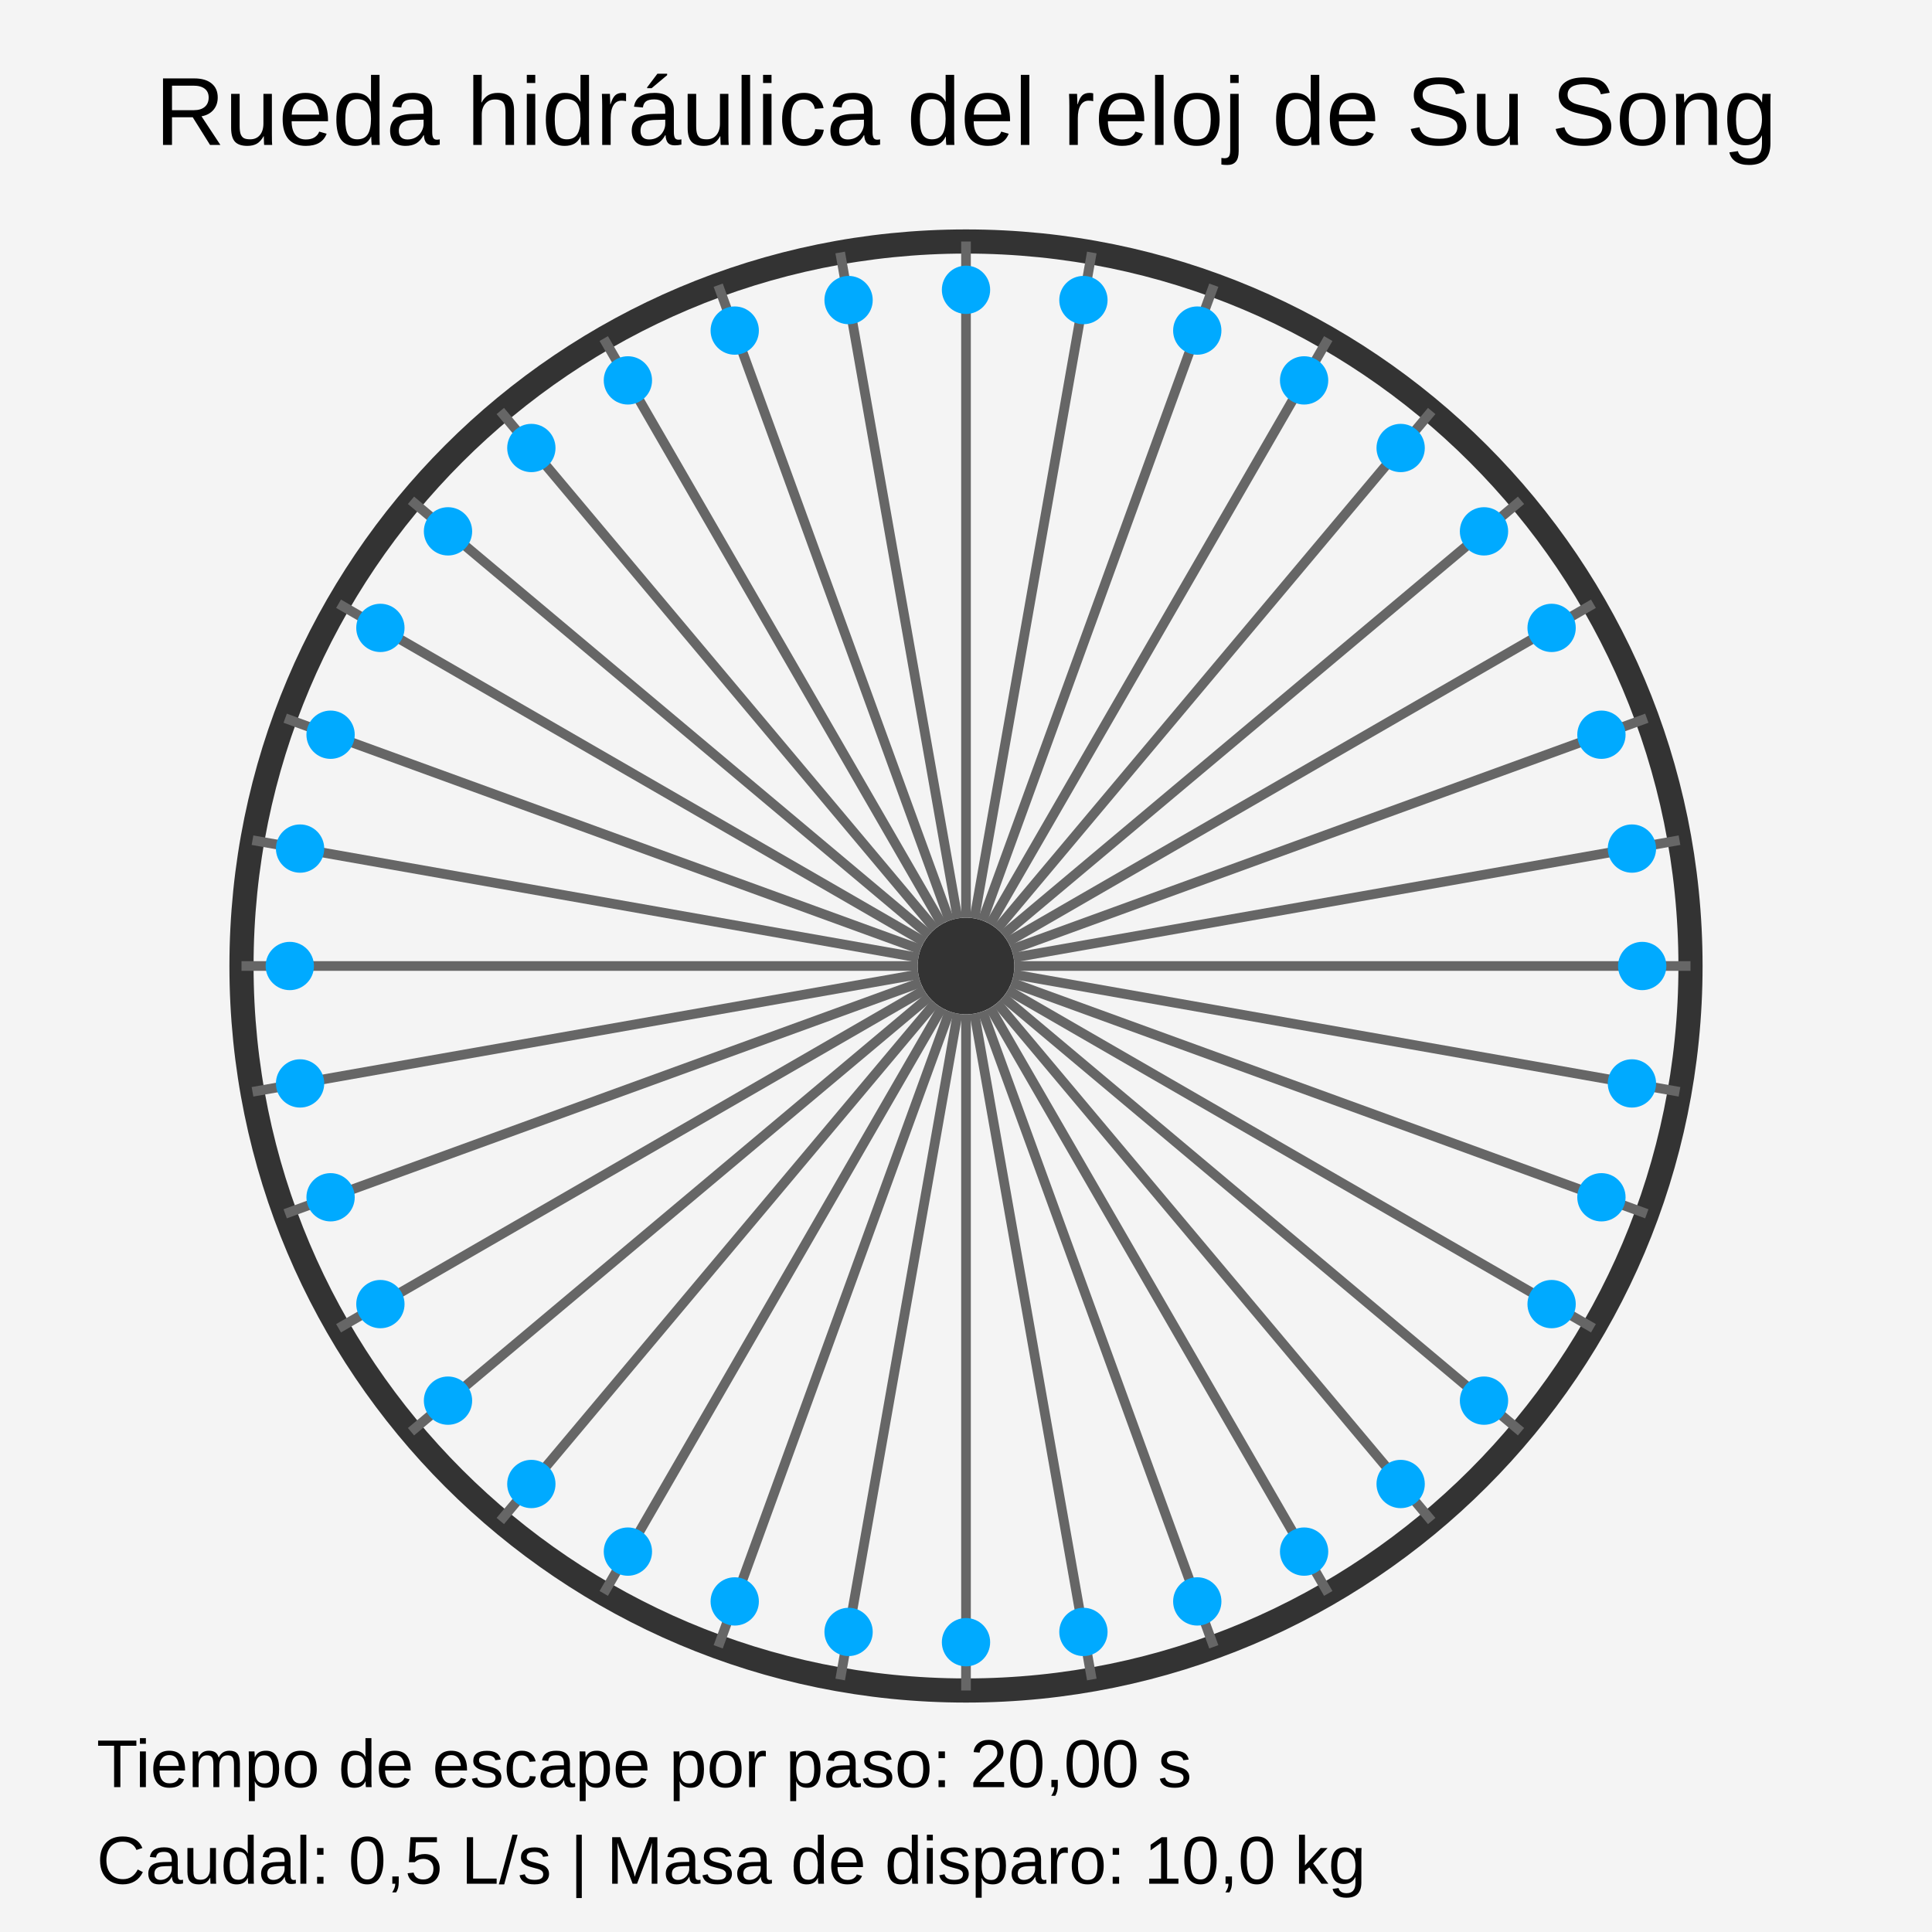
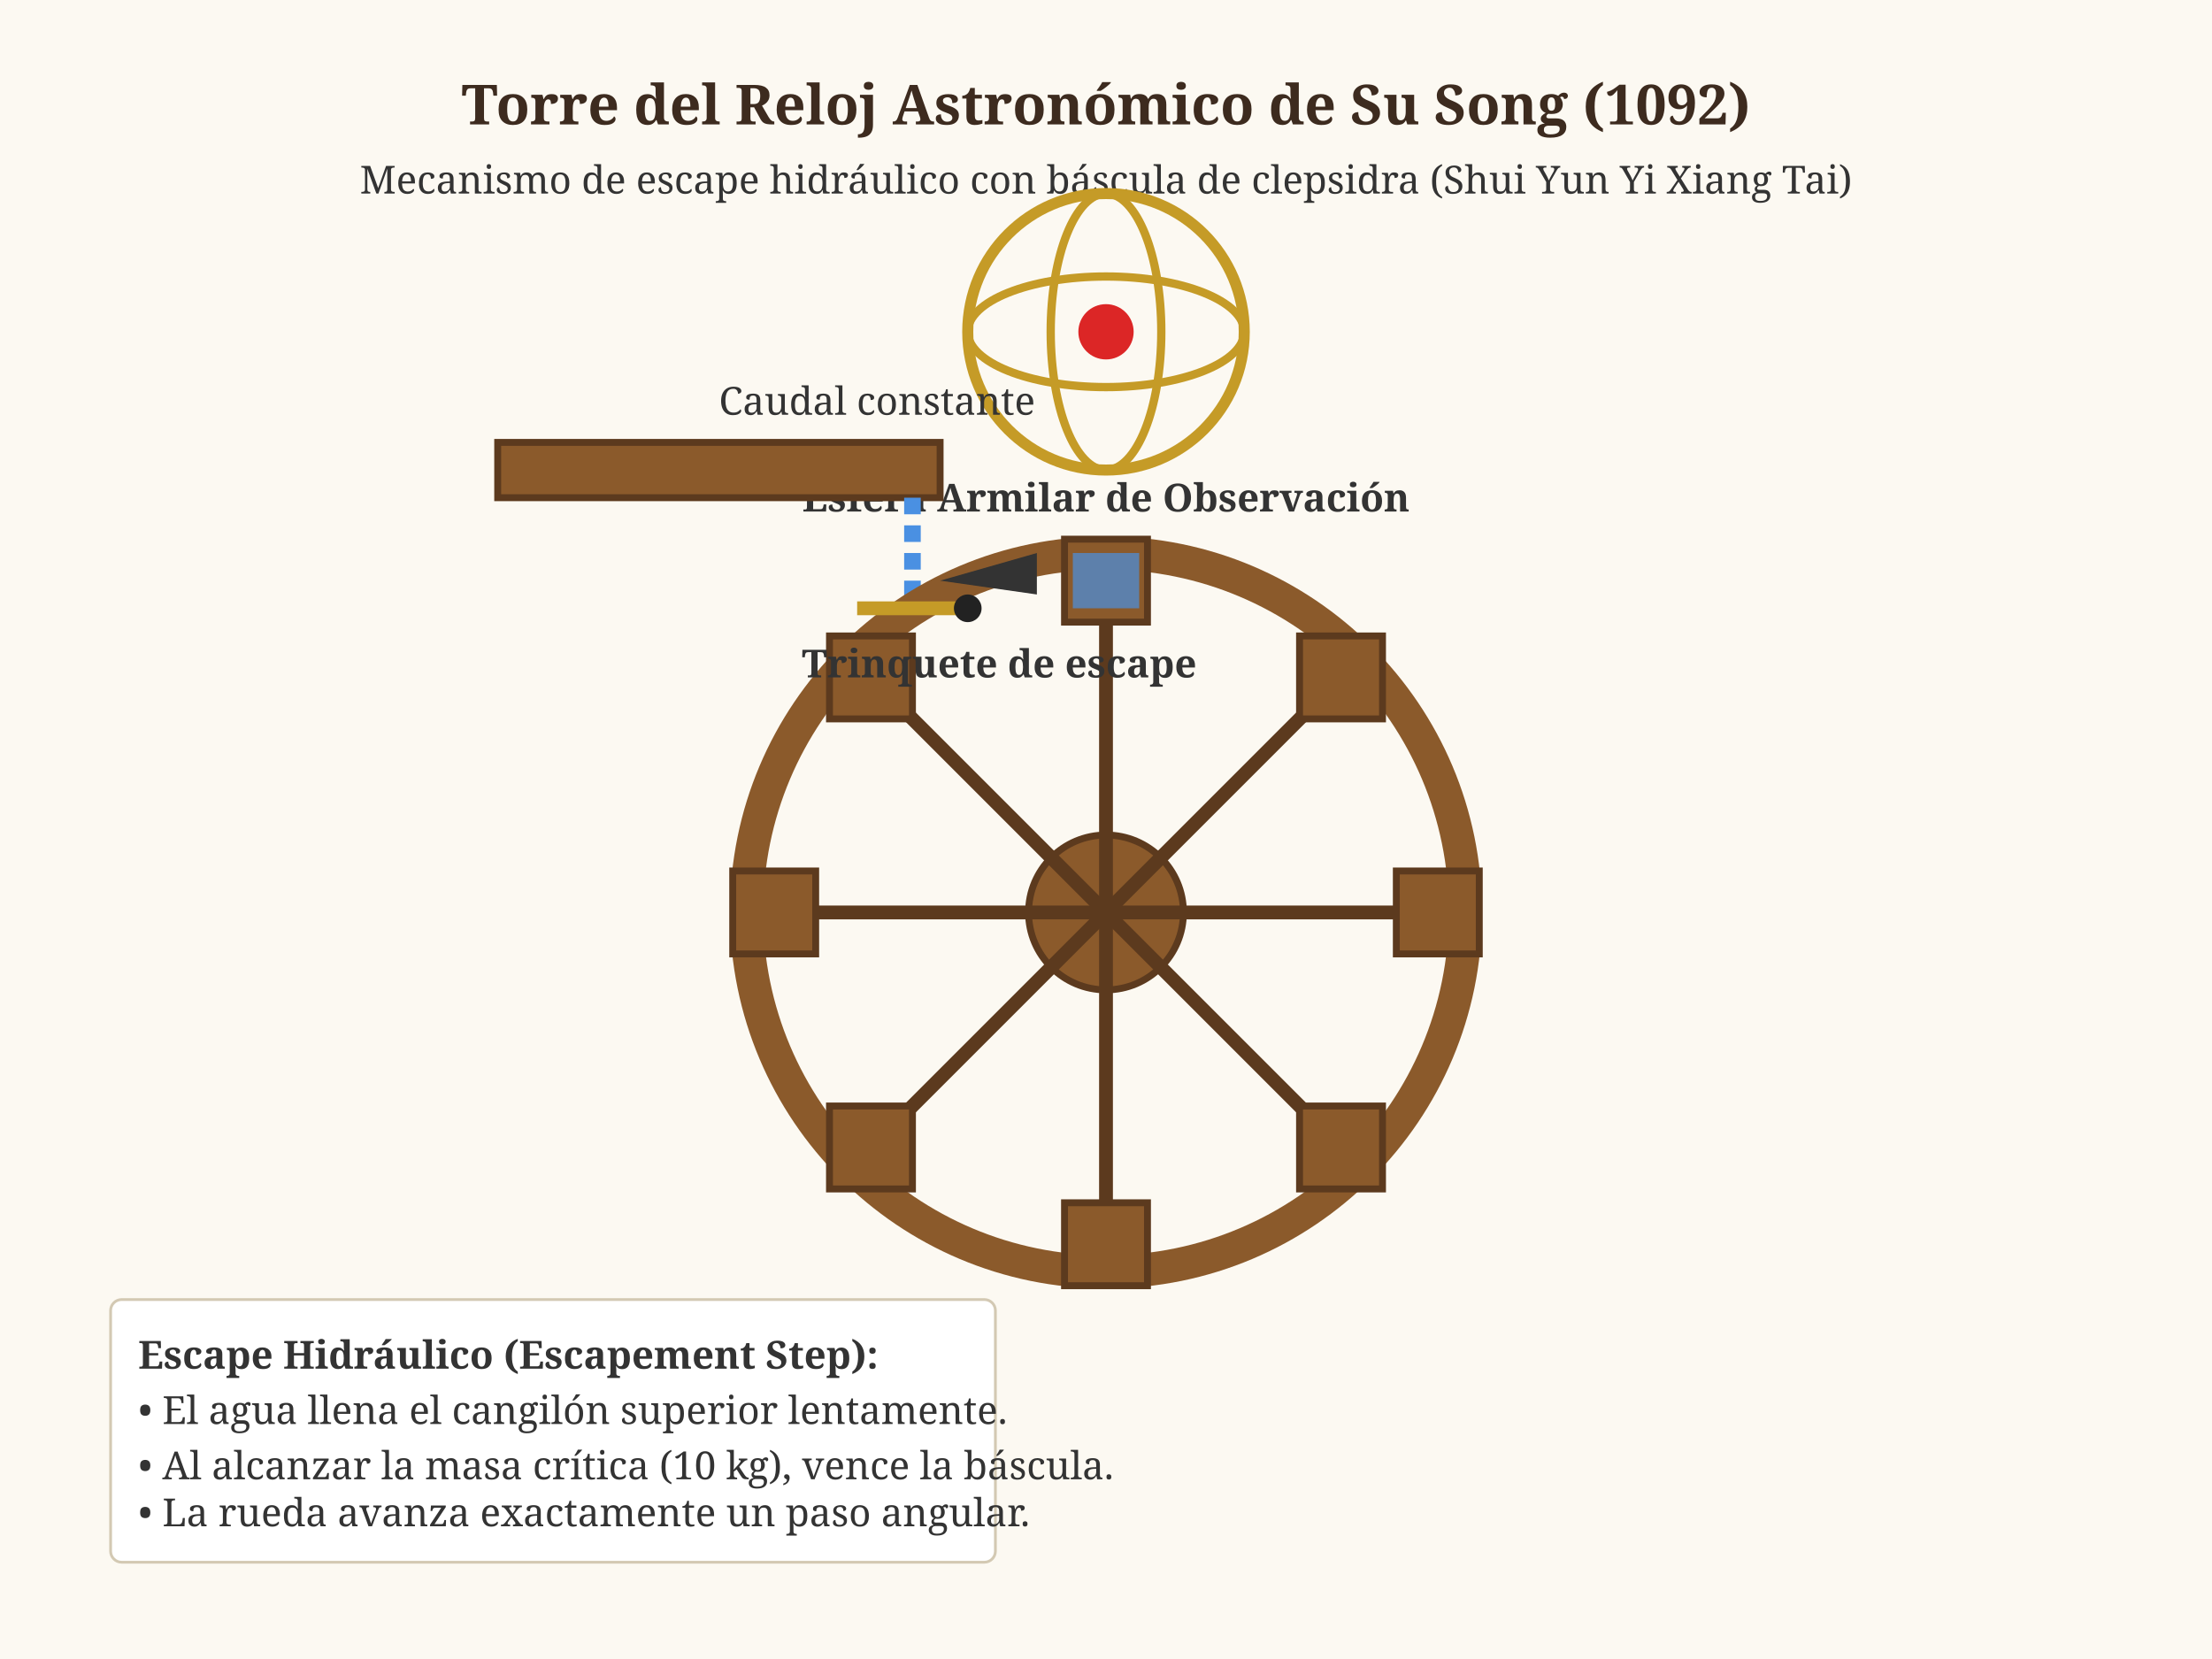
- <svg xmlns="http://www.w3.org/2000/svg" viewBox="0 0 400 400" width="400" height="400">
-   <rect width="100%" height="100%" fill="#f4f4f4" />
-   <text x="200" y="30" font-family="Arial" font-size="20" text-anchor="middle">Rueda hidráulica del reloj de Su Song</text>
-   <circle cx="200" cy="200" r="150" fill="none" stroke="#333" stroke-width="5" />
-   <circle cx="200" cy="200" r="10" fill="#333" />
-   <line x1="210.0" y1="200.0" x2="350.0" y2="200.0" stroke="#666" stroke-width="2" />
-   <circle cx="340.0" cy="200.0" r="5" fill="#00aaff" />
-   <line x1="209.848" y1="201.736" x2="347.721" y2="226.047" stroke="#666" stroke-width="2" />
-   <circle cx="337.873" cy="224.311" r="5" fill="#00aaff" />
-   <line x1="209.397" y1="203.42" x2="340.954" y2="251.303" stroke="#666" stroke-width="2" />
-   <circle cx="331.557" cy="247.883" r="5" fill="#00aaff" />
-   <line x1="208.66" y1="205.0" x2="329.904" y2="275.0" stroke="#666" stroke-width="2" />
-   <circle cx="321.244" cy="270.0" r="5" fill="#00aaff" />
-   <line x1="207.66" y1="206.428" x2="314.907" y2="296.418" stroke="#666" stroke-width="2" />
-   <circle cx="307.246" cy="289.99" r="5" fill="#00aaff" />
-   <line x1="206.428" y1="207.66" x2="296.418" y2="314.907" stroke="#666" stroke-width="2" />
-   <circle cx="289.99" cy="307.246" r="5" fill="#00aaff" />
-   <line x1="205.0" y1="208.66" x2="275.0" y2="329.904" stroke="#666" stroke-width="2" />
-   <circle cx="270.0" cy="321.244" r="5" fill="#00aaff" />
-   <line x1="203.42" y1="209.397" x2="251.303" y2="340.954" stroke="#666" stroke-width="2" />
-   <circle cx="247.883" cy="331.557" r="5" fill="#00aaff" />
-   <line x1="201.736" y1="209.848" x2="226.047" y2="347.721" stroke="#666" stroke-width="2" />
-   <circle cx="224.311" cy="337.873" r="5" fill="#00aaff" />
-   <line x1="200.0" y1="210.0" x2="200.0" y2="350.0" stroke="#666" stroke-width="2" />
-   <circle cx="200.0" cy="340.0" r="5" fill="#00aaff" />
-   <line x1="198.264" y1="209.848" x2="173.953" y2="347.721" stroke="#666" stroke-width="2" />
-   <circle cx="175.689" cy="337.873" r="5" fill="#00aaff" />
-   <line x1="196.58" y1="209.397" x2="148.697" y2="340.954" stroke="#666" stroke-width="2" />
-   <circle cx="152.117" cy="331.557" r="5" fill="#00aaff" />
-   <line x1="195.0" y1="208.66" x2="125" y2="329.904" stroke="#666" stroke-width="2" />
-   <circle cx="130" cy="321.244" r="5" fill="#00aaff" />
-   <line x1="193.572" y1="207.66" x2="103.582" y2="314.907" stroke="#666" stroke-width="2" />
-   <circle cx="110.01" cy="307.246" r="5" fill="#00aaff" />
-   <line x1="192.34" y1="206.428" x2="85.093" y2="296.418" stroke="#666" stroke-width="2" />
-   <circle cx="92.754" cy="289.99" r="5" fill="#00aaff" />
-   <line x1="191.34" y1="205.0" x2="70.096" y2="275" stroke="#666" stroke-width="2" />
-   <circle cx="78.756" cy="270" r="5" fill="#00aaff" />
-   <line x1="190.603" y1="203.42" x2="59.046" y2="251.303" stroke="#666" stroke-width="2" />
-   <circle cx="68.443" cy="247.883" r="5" fill="#00aaff" />
-   <line x1="190.152" y1="201.736" x2="52.279" y2="226.047" stroke="#666" stroke-width="2" />
-   <circle cx="62.127" cy="224.311" r="5" fill="#00aaff" />
-   <line x1="190.0" y1="200.0" x2="50.0" y2="200" stroke="#666" stroke-width="2" />
-   <circle cx="60.0" cy="200" r="5" fill="#00aaff" />
-   <line x1="190.152" y1="198.264" x2="52.279" y2="173.953" stroke="#666" stroke-width="2" />
-   <circle cx="62.127" cy="175.689" r="5" fill="#00aaff" />
-   <line x1="190.603" y1="196.58" x2="59.046" y2="148.697" stroke="#666" stroke-width="2" />
-   <circle cx="68.443" cy="152.117" r="5" fill="#00aaff" />
-   <line x1="191.34" y1="195.0" x2="70.096" y2="125" stroke="#666" stroke-width="2" />
-   <circle cx="78.756" cy="130.0" r="5" fill="#00aaff" />
-   <line x1="192.34" y1="193.572" x2="85.093" y2="103.582" stroke="#666" stroke-width="2" />
-   <circle cx="92.754" cy="110.01" r="5" fill="#00aaff" />
-   <line x1="193.572" y1="192.34" x2="103.582" y2="85.093" stroke="#666" stroke-width="2" />
-   <circle cx="110.01" cy="92.754" r="5" fill="#00aaff" />
-   <line x1="195.0" y1="191.34" x2="125" y2="70.096" stroke="#666" stroke-width="2" />
-   <circle cx="130" cy="78.756" r="5" fill="#00aaff" />
-   <line x1="196.58" y1="190.603" x2="148.697" y2="59.046" stroke="#666" stroke-width="2" />
-   <circle cx="152.117" cy="68.443" r="5" fill="#00aaff" />
-   <line x1="198.264" y1="190.152" x2="173.953" y2="52.279" stroke="#666" stroke-width="2" />
-   <circle cx="175.689" cy="62.127" r="5" fill="#00aaff" />
-   <line x1="200.0" y1="190.0" x2="200" y2="50.0" stroke="#666" stroke-width="2" />
-   <circle cx="200" cy="60.0" r="5" fill="#00aaff" />
-   <line x1="201.736" y1="190.152" x2="226.047" y2="52.279" stroke="#666" stroke-width="2" />
-   <circle cx="224.311" cy="62.127" r="5" fill="#00aaff" />
-   <line x1="203.42" y1="190.603" x2="251.303" y2="59.046" stroke="#666" stroke-width="2" />
-   <circle cx="247.883" cy="68.443" r="5" fill="#00aaff" />
-   <line x1="205.0" y1="191.34" x2="275" y2="70.096" stroke="#666" stroke-width="2" />
-   <circle cx="270" cy="78.756" r="5" fill="#00aaff" />
-   <line x1="206.428" y1="192.34" x2="296.418" y2="85.093" stroke="#666" stroke-width="2" />
-   <circle cx="289.99" cy="92.754" r="5" fill="#00aaff" />
-   <line x1="207.66" y1="193.572" x2="314.907" y2="103.582" stroke="#666" stroke-width="2" />
-   <circle cx="307.246" cy="110.01" r="5" fill="#00aaff" />
-   <line x1="208.66" y1="195.0" x2="329.904" y2="125" stroke="#666" stroke-width="2" />
-   <circle cx="321.244" cy="130" r="5" fill="#00aaff" />
-   <line x1="209.397" y1="196.58" x2="340.954" y2="148.697" stroke="#666" stroke-width="2" />
-   <circle cx="331.557" cy="152.117" r="5" fill="#00aaff" />
-   <line x1="209.848" y1="198.264" x2="347.721" y2="173.953" stroke="#666" stroke-width="2" />
-   <circle cx="337.873" cy="175.689" r="5" fill="#00aaff" />
-   <text x="20" y="370" font-family="Arial" font-size="14">Tiempo de escape por paso: 20,00 s</text>
-   <text x="20" y="390" font-family="Arial" font-size="14">Caudal: 0,5 L/s | Masa de disparo: 10,0 kg</text>
+ <svg xmlns="http://www.w3.org/2000/svg" viewBox="0 0 800 600">
+   <defs>
+     <style>
+       .ss-bg { fill: #fcf9f2; }
+       .ss-wood { fill: #8b5a2b; stroke: #5c3a1e; stroke-width: 2.5; }
+       .ss-iron { fill: #444; stroke: #222; stroke-width: 2; }
+       .ss-water { fill: #4a90e2; fill-opacity: 0.7; }
+       .ss-title { font-family: 'Cinzel', serif; font-size: 20px; font-weight: bold; fill: #3d2b1f; }
+       .ss-text { font-family: 'EB Garamond', serif; font-size: 14px; fill: #333; }
+       
+       @keyframes anim-wheel-step {
+         0%, 75% { transform: rotate(0deg); }
+         85% { transform: rotate(22.5deg); }
+         100% { transform: rotate(22.5deg); }
+       }
+       @keyframes anim-armillary-spin {
+         from { transform: rotate(0deg); }
+         to { transform: rotate(360deg); }
+       }
+       @keyframes anim-bucket-fill {
+         0% { height: 5px; y: 220px; }
+         75% { height: 28px; y: 197px; }
+         85% { height: 5px; y: 220px; }
+         100% { height: 5px; y: 220px; }
+       }
+       @keyframes anim-water-drip {
+         0% { stroke-dashoffset: 0; }
+         100% { stroke-dashoffset: -20; }
+       }
+       
+       .escapement-wheel {
+         transform-origin: 400px 330px;
+         animation: anim-wheel-step 4s cubic-bezier(0.4, 0, 0.2, 1) infinite;
+       }
+       .armillary-rot {
+         transform-origin: 400px 120px;
+         animation: anim-armillary-spin 20s linear infinite;
+       }
+       .filling-water {
+         animation: anim-bucket-fill 4s linear infinite;
+       }
+       .drip-flow {
+         stroke-dasharray: 6 4;
+         animation: anim-water-drip 0.8s linear infinite;
+       }
+     </style>
+   </defs>
+   <rect width="800" height="600" class="ss-bg" />
+   <text x="400" y="45" text-anchor="middle" class="ss-title">Torre del Reloj Astronómico de Su Song (1092)</text>
+   <text x="400" y="70" text-anchor="middle" class="ss-text">Mecanismo de escape hidráulico con báscula de clepsidra (Shui Yun Yi Xiang Tai)</text>
+   <g class="armillary-rot">
+     <circle cx="400" cy="120" r="50" fill="none" stroke="#c59b27" stroke-width="4" />
+     <ellipse cx="400" cy="120" rx="50" ry="20" fill="none" stroke="#c59b27" stroke-width="3" />
+     <ellipse cx="400" cy="120" rx="20" ry="50" fill="none" stroke="#c59b27" stroke-width="3" />
+     <circle cx="400" cy="120" r="10" fill="#dc2626" />
+   </g>
+   <text x="400" y="185" text-anchor="middle" class="ss-text" font-weight="bold">Esfera Armilar de Observación</text>
+   <rect x="180" y="160" width="160" height="20" class="ss-wood" />
+   <path d="M 330 180 L 330 220" stroke="#4a90e2" stroke-width="6" class="drip-flow" />
+   <text x="260" y="150" class="ss-text">Caudal constante</text>
+   <g class="escapement-wheel">
+     <circle cx="400" cy="330" r="130" fill="none" stroke="#8b5a2b" stroke-width="12" />
+     <circle cx="400" cy="330" r="28" class="ss-wood" />
+     <line x1="400" y1="200" x2="400" y2="460" stroke="#5c3a1e" stroke-width="5" />
+     <line x1="270" y1="330" x2="530" y2="330" stroke="#5c3a1e" stroke-width="5" />
+     <line x1="308" y1="238" x2="492" y2="422" stroke="#5c3a1e" stroke-width="5" />
+     <line x1="308" y1="422" x2="492" y2="238" stroke="#5c3a1e" stroke-width="5" />
+     <rect x="385" y="195" width="30" height="30" class="ss-wood" />
+     <rect x="385" y="435" width="30" height="30" class="ss-wood" />
+     <rect x="265" y="315" width="30" height="30" class="ss-wood" />
+     <rect x="505" y="315" width="30" height="30" class="ss-wood" />
+     <rect x="300" y="230" width="30" height="30" class="ss-wood" />
+     <rect x="470" y="400" width="30" height="30" class="ss-wood" />
+     <rect x="300" y="400" width="30" height="30" class="ss-wood" />
+     <rect x="470" y="230" width="30" height="30" class="ss-wood" />
+   </g>
+   <rect x="388" y="200" width="24" height="20" class="ss-water filling-water" />
+   <polygon points="340,210 375,200 375,215" fill="#333" />
+   <line x1="310" y1="220" x2="350" y2="220" stroke="#c59b27" stroke-width="5" />
+   <circle cx="350" cy="220" r="5" fill="#222" />
+   <text x="290" y="245" class="ss-text" font-weight="bold">Trinquete de escape</text>
+   <rect x="40" y="470" width="320" height="95" fill="#fff" stroke="#d3c9b3" rx="4" />
+   <text x="50" y="495" class="ss-text" font-weight="bold">Escape Hidráulico (Escapement Step):</text>
+   <text x="50" y="515" class="ss-text">• El agua llena el cangilón superior lentamente.</text>
+   <text x="50" y="535" class="ss-text">• Al alcanzar la masa crítica (10 kg), vence la báscula.</text>
+   <text x="50" y="552" class="ss-text">• La rueda avanza exactamente un paso angular.</text>
</svg>
